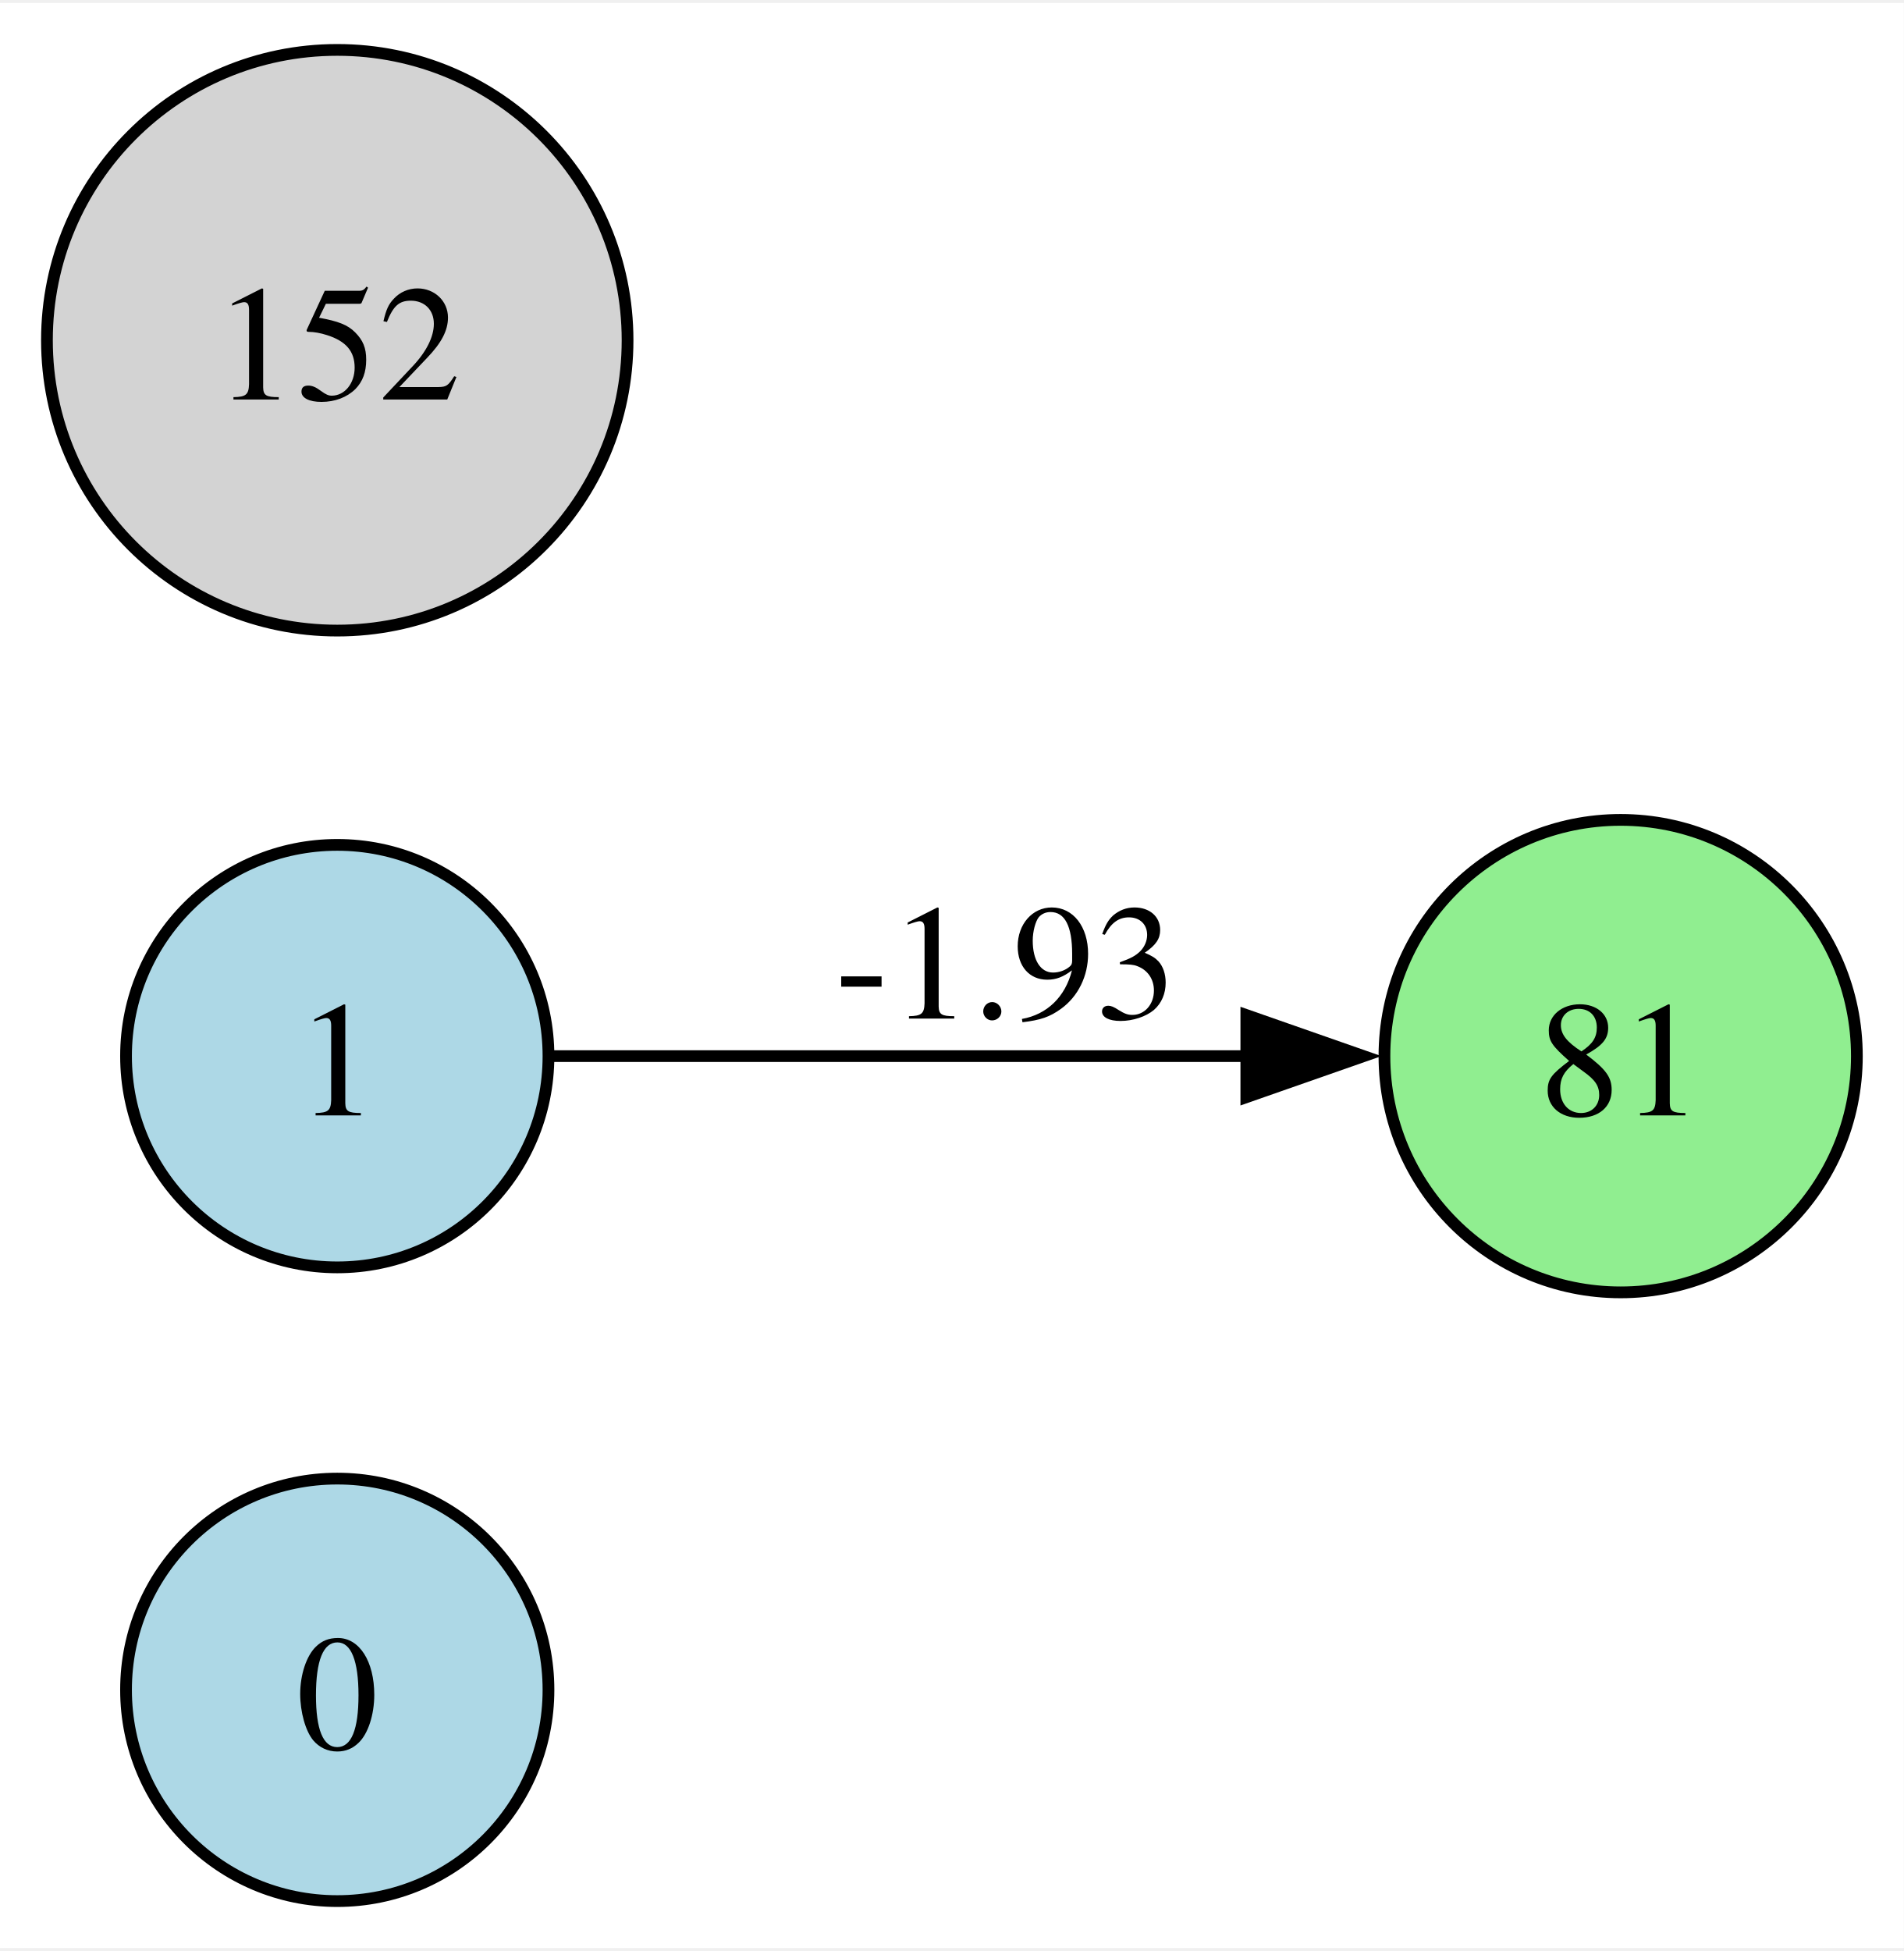
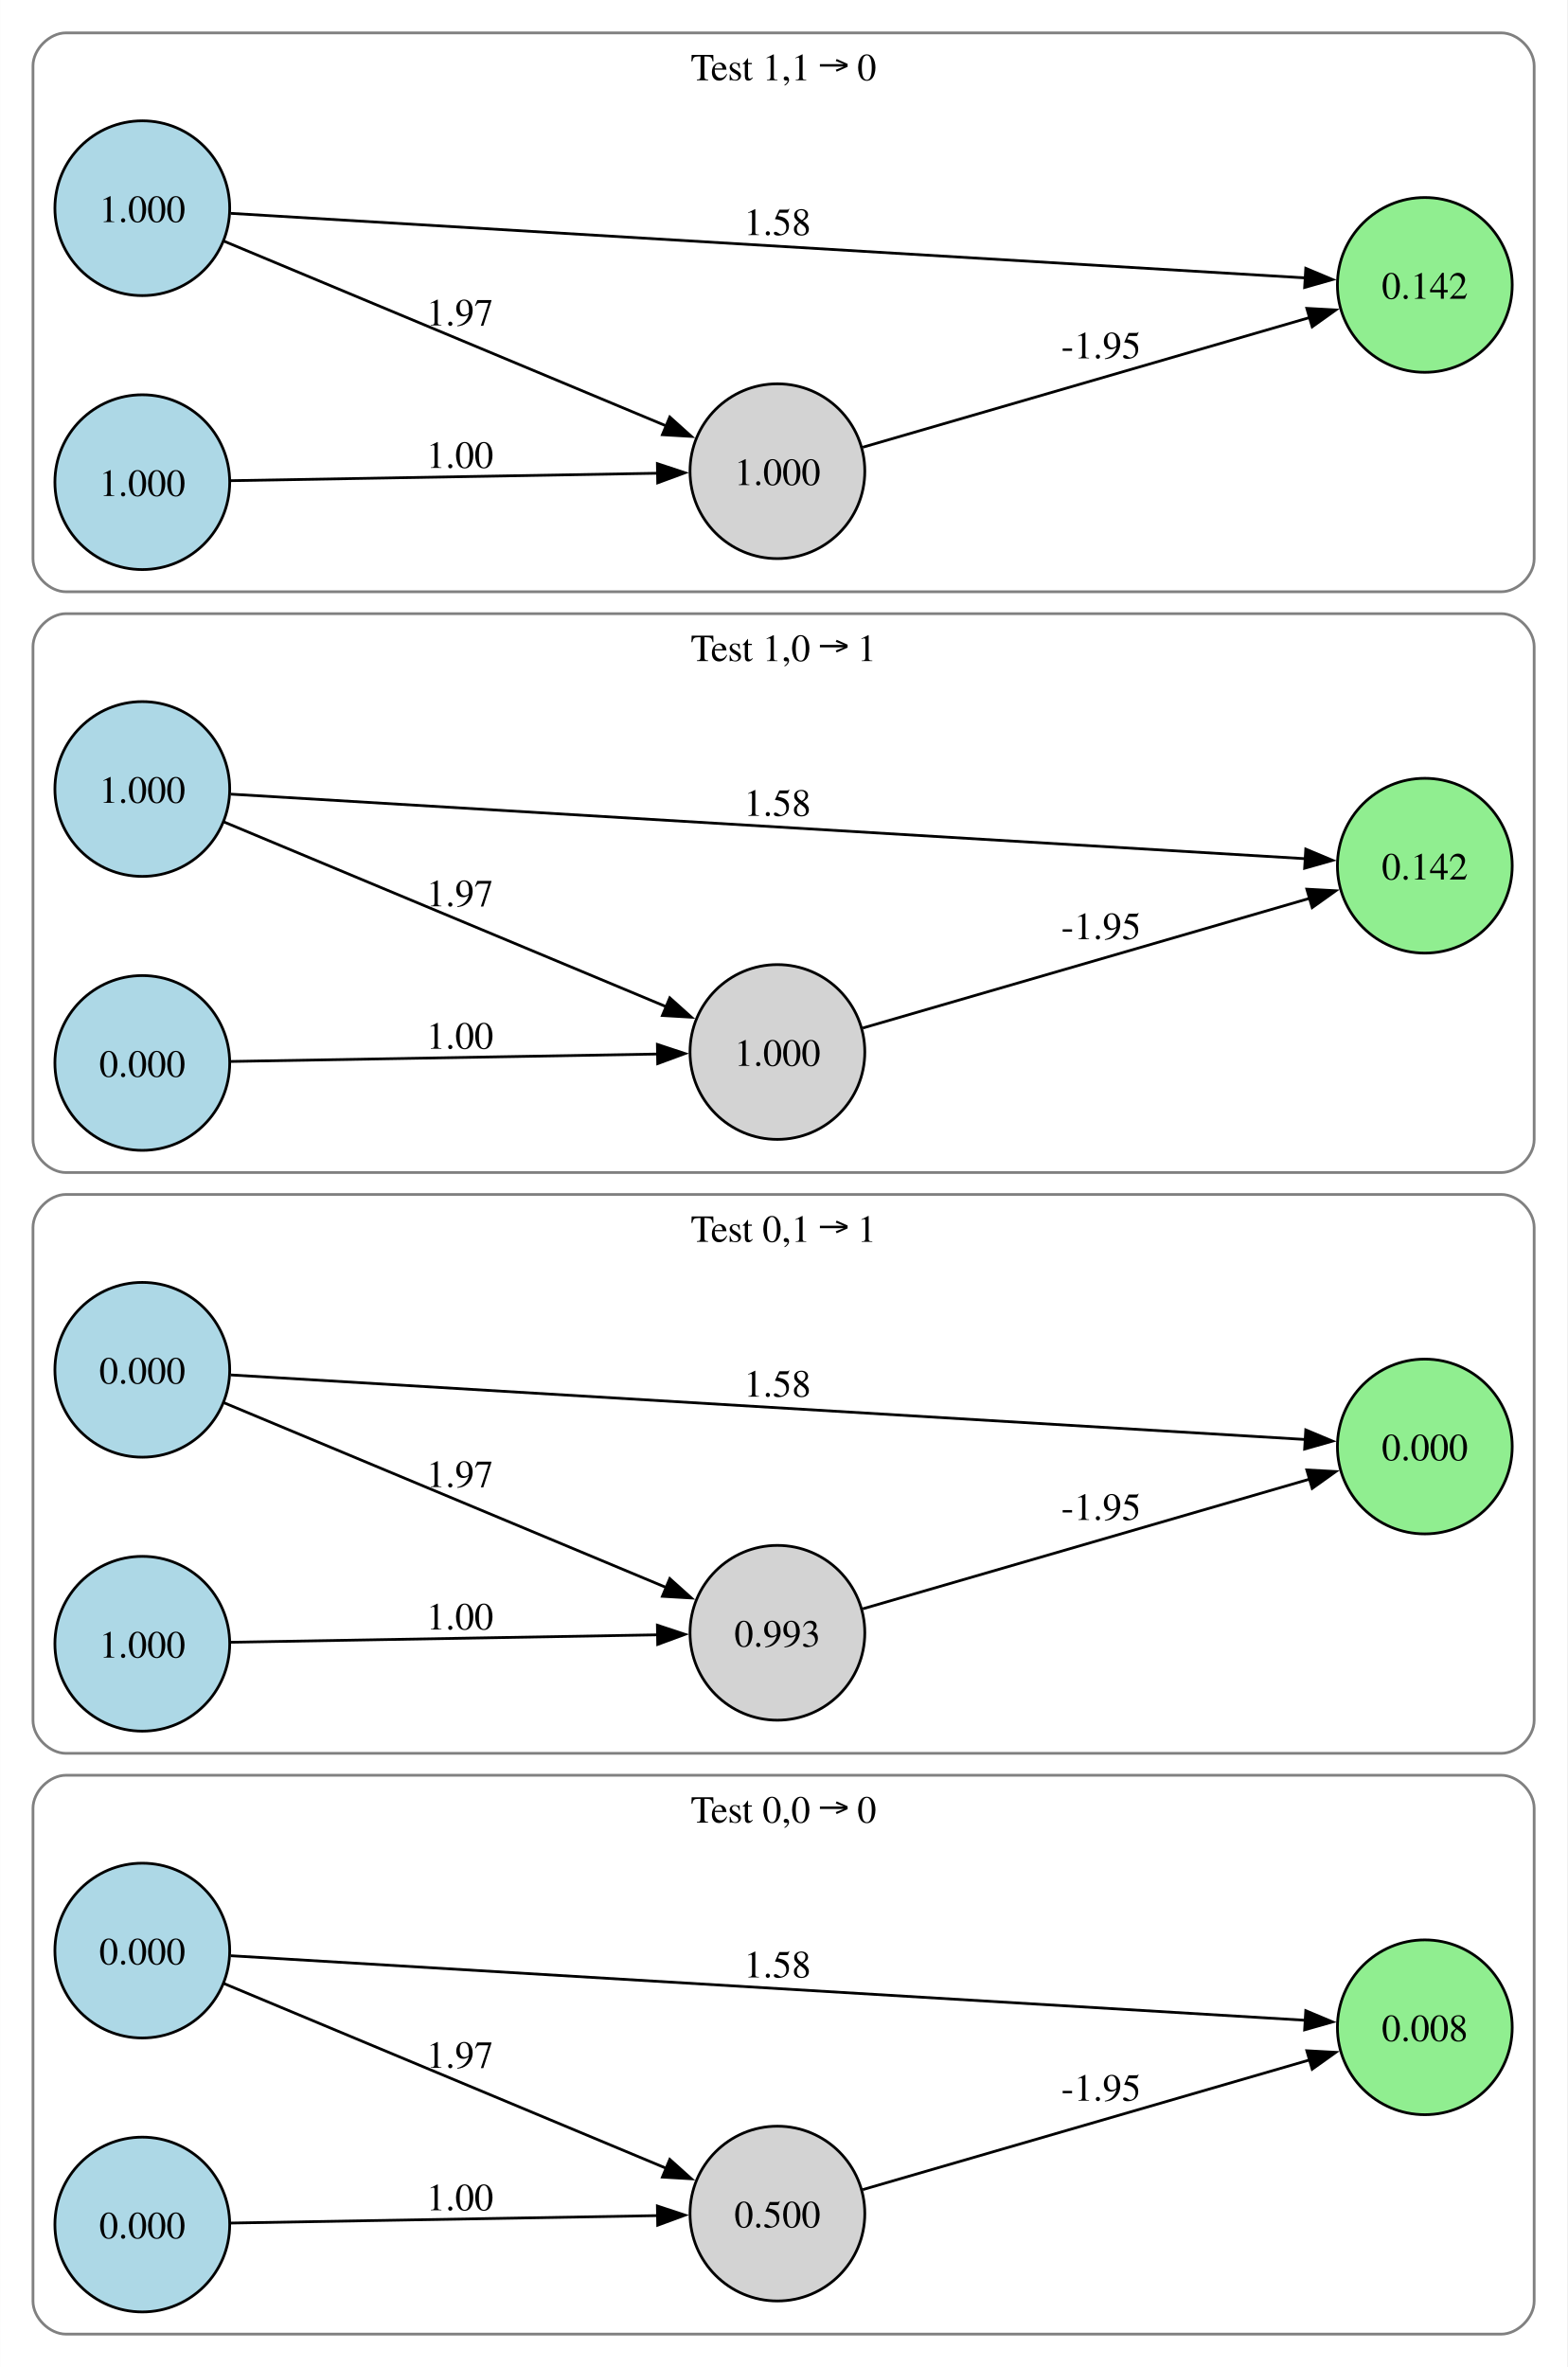
- <svg xmlns="http://www.w3.org/2000/svg" width="162pt" height="166pt" viewBox="0.00 0.00 162.24 165.74">
-   <g id="graph0" class="graph" transform="scale(1 1) rotate(0) translate(4 161.74)">
-     <polygon fill="white" stroke="none" points="-4,4 -4,-161.74 158.24,-161.74 158.24,4 -4,4" />
+ <svg xmlns="http://www.w3.org/2000/svg" width="572pt" height="864pt" viewBox="0.00 0.00 571.92 864.00">
+   <g id="graph0" class="graph" transform="scale(1 1) rotate(0) translate(4 860)">
+     <polygon fill="white" stroke="none" points="-4,4 -4,-860 567.92,-860 567.92,4 -4,4" />
+     <g id="clust1" class="cluster">
+       <path fill="none" stroke="gray" d="M20,-8C20,-8 543.92,-8 543.92,-8 549.92,-8 555.92,-14 555.92,-20 555.92,-20 555.92,-200 555.92,-200 555.92,-206 549.92,-212 543.92,-212 543.92,-212 20,-212 20,-212 14,-212 8,-206 8,-200 8,-200 8,-20 8,-20 8,-14 14,-8 20,-8" />
+       <text text-anchor="middle" x="281.96" y="-194.7" font-family="Times,serif" font-size="14.00">Test 0,0 → 0</text>
+     </g>
+     <g id="clust2" class="cluster">
+       <path fill="none" stroke="gray" d="M20,-220C20,-220 543.92,-220 543.92,-220 549.92,-220 555.92,-226 555.92,-232 555.92,-232 555.92,-412 555.92,-412 555.92,-418 549.92,-424 543.92,-424 543.92,-424 20,-424 20,-424 14,-424 8,-418 8,-412 8,-412 8,-232 8,-232 8,-226 14,-220 20,-220" />
+       <text text-anchor="middle" x="281.96" y="-406.7" font-family="Times,serif" font-size="14.00">Test 0,1 → 1</text>
+     </g>
+     <g id="clust3" class="cluster">
+       <path fill="none" stroke="gray" d="M20,-432C20,-432 543.92,-432 543.92,-432 549.92,-432 555.92,-438 555.92,-444 555.92,-444 555.92,-624 555.92,-624 555.92,-630 549.92,-636 543.92,-636 543.92,-636 20,-636 20,-636 14,-636 8,-630 8,-624 8,-624 8,-444 8,-444 8,-438 14,-432 20,-432" />
+       <text text-anchor="middle" x="281.96" y="-618.7" font-family="Times,serif" font-size="14.00">Test 1,0 → 1</text>
+     </g>
+     <g id="clust4" class="cluster">
+       <path fill="none" stroke="gray" d="M20,-644C20,-644 543.92,-644 543.92,-644 549.92,-644 555.92,-650 555.92,-656 555.92,-656 555.92,-836 555.92,-836 555.92,-842 549.92,-848 543.92,-848 543.92,-848 20,-848 20,-848 14,-848 8,-842 8,-836 8,-836 8,-656 8,-656 8,-650 14,-644 20,-644" />
+       <text text-anchor="middle" x="281.96" y="-830.7" font-family="Times,serif" font-size="14.00">Test 1,1 → 0</text>
+     </g>
    <g id="node1" class="node">
-       <ellipse fill="lightblue" stroke="black" cx="24.74" cy="-18" rx="18" ry="18" />
-       <text text-anchor="middle" x="24.74" y="-12.95" font-family="Times,serif" font-size="14.00">0</text>
+       <ellipse fill="lightblue" stroke="black" cx="47.9" cy="-148" rx="31.9" ry="31.9" />
+       <text text-anchor="middle" x="47.9" y="-142.95" font-family="Times,serif" font-size="14.00">0.000</text>
+     </g>
+     <g id="node3" class="node">
+       <ellipse fill="lightgreen" stroke="black" cx="516.01" cy="-120" rx="31.9" ry="31.9" />
+       <text text-anchor="middle" x="516.01" y="-114.95" font-family="Times,serif" font-size="14.00">0.008</text>
+     </g>
+     <g id="edge1" class="edge">
+       <path fill="none" stroke="black" d="M80.21,-146.12C161.56,-141.23 379.7,-128.13 472.4,-122.56" />
+       <polygon fill="black" stroke="black" points="472.56,-126.06 482.33,-121.96 472.14,-119.07 472.56,-126.06" />
+       <text text-anchor="middle" x="279.71" y="-138.2" font-family="Times,serif" font-size="14.00">1.58</text>
+     </g>
+     <g id="node4" class="node">
+       <ellipse fill="lightgray" stroke="black" cx="279.71" cy="-52" rx="31.9" ry="31.9" />
+       <text text-anchor="middle" x="279.71" y="-46.95" font-family="Times,serif" font-size="14.00">0.500</text>
+     </g>
+     <g id="edge4" class="edge">
+       <path fill="none" stroke="black" d="M77.54,-136.04C118.31,-119 193.22,-87.71 239.23,-68.49" />
+       <polygon fill="black" stroke="black" points="240.43,-71.78 248.31,-64.7 237.73,-65.32 240.43,-71.78" />
+       <text text-anchor="middle" x="163.81" y="-105.2" font-family="Times,serif" font-size="14.00">1.97</text>
    </g>
    <g id="node2" class="node">
-       <ellipse fill="lightblue" stroke="black" cx="24.74" cy="-72" rx="18" ry="18" />
-       <text text-anchor="middle" x="24.74" y="-66.95" font-family="Times,serif" font-size="14.00">1</text>
+       <ellipse fill="lightblue" stroke="black" cx="47.9" cy="-48" rx="31.9" ry="31.9" />
+       <text text-anchor="middle" x="47.9" y="-42.95" font-family="Times,serif" font-size="14.00">0.000</text>
    </g>
-     <g id="node3" class="node">
-       <ellipse fill="lightgreen" stroke="black" cx="134.11" cy="-72" rx="20.13" ry="20.13" />
-       <text text-anchor="middle" x="134.11" y="-66.95" font-family="Times,serif" font-size="14.00">81</text>
+     <g id="edge2" class="edge">
+       <path fill="none" stroke="black" d="M79.9,-48.54C120.16,-49.24 190.64,-50.47 235.96,-51.26" />
+       <polygon fill="black" stroke="black" points="235.9,-54.76 245.96,-51.43 236.02,-47.76 235.9,-54.76" />
+       <text text-anchor="middle" x="163.81" y="-53.2" font-family="Times,serif" font-size="14.00">1.00</text>
    </g>
-     <g id="edge1" class="edge">
-       <path fill="none" stroke="black" d="M42.99,-72C58.99,-72 83.17,-72 102.46,-72" />
-       <polygon fill="black" stroke="black" points="102.21,-75.5 112.21,-72 102.21,-68.5 102.21,-75.5" />
-       <text text-anchor="middle" x="81.72" y="-75.2" font-family="Times,serif" font-size="14.00">-1.93</text>
+     <g id="edge3" class="edge">
+       <path fill="none" stroke="black" d="M310.86,-60.75C352.42,-72.81 427.45,-94.59 474.06,-108.12" />
+       <polygon fill="black" stroke="black" points="472.94,-111.44 483.52,-110.86 474.9,-104.71 472.94,-111.44" />
+       <text text-anchor="middle" x="397.86" y="-93.2" font-family="Times,serif" font-size="14.00">-1.95</text>
    </g>
-     <g id="node4" class="node">
-       <ellipse fill="lightgray" stroke="black" cx="24.74" cy="-133" rx="24.74" ry="24.74" />
-       <text text-anchor="middle" x="24.74" y="-127.95" font-family="Times,serif" font-size="14.00">152</text>
+     <g id="node5" class="node">
+       <ellipse fill="lightblue" stroke="black" cx="47.9" cy="-360" rx="31.9" ry="31.9" />
+       <text text-anchor="middle" x="47.9" y="-354.95" font-family="Times,serif" font-size="14.00">0.000</text>
+     </g>
+     <g id="node7" class="node">
+       <ellipse fill="lightgreen" stroke="black" cx="516.01" cy="-332" rx="31.9" ry="31.9" />
+       <text text-anchor="middle" x="516.01" y="-326.95" font-family="Times,serif" font-size="14.00">0.000</text>
+     </g>
+     <g id="edge5" class="edge">
+       <path fill="none" stroke="black" d="M80.21,-358.12C161.56,-353.23 379.7,-340.13 472.4,-334.56" />
+       <polygon fill="black" stroke="black" points="472.56,-338.06 482.33,-333.96 472.14,-331.07 472.56,-338.06" />
+       <text text-anchor="middle" x="279.71" y="-350.2" font-family="Times,serif" font-size="14.00">1.58</text>
+     </g>
+     <g id="node8" class="node">
+       <ellipse fill="lightgray" stroke="black" cx="279.71" cy="-264" rx="31.9" ry="31.9" />
+       <text text-anchor="middle" x="279.71" y="-258.95" font-family="Times,serif" font-size="14.00">0.993</text>
+     </g>
+     <g id="edge8" class="edge">
+       <path fill="none" stroke="black" d="M77.54,-348.04C118.31,-331 193.22,-299.71 239.23,-280.49" />
+       <polygon fill="black" stroke="black" points="240.43,-283.78 248.31,-276.7 237.73,-277.32 240.43,-283.78" />
+       <text text-anchor="middle" x="163.81" y="-317.2" font-family="Times,serif" font-size="14.00">1.97</text>
+     </g>
+     <g id="node6" class="node">
+       <ellipse fill="lightblue" stroke="black" cx="47.9" cy="-260" rx="31.9" ry="31.9" />
+       <text text-anchor="middle" x="47.9" y="-254.95" font-family="Times,serif" font-size="14.00">1.000</text>
+     </g>
+     <g id="edge6" class="edge">
+       <path fill="none" stroke="black" d="M79.9,-260.54C120.16,-261.24 190.64,-262.47 235.96,-263.26" />
+       <polygon fill="black" stroke="black" points="235.9,-266.76 245.96,-263.43 236.02,-259.76 235.9,-266.76" />
+       <text text-anchor="middle" x="163.81" y="-265.2" font-family="Times,serif" font-size="14.00">1.00</text>
+     </g>
+     <g id="edge7" class="edge">
+       <path fill="none" stroke="black" d="M310.86,-272.75C352.42,-284.81 427.45,-306.59 474.06,-320.12" />
+       <polygon fill="black" stroke="black" points="472.94,-323.44 483.52,-322.86 474.9,-316.71 472.94,-323.44" />
+       <text text-anchor="middle" x="397.86" y="-305.2" font-family="Times,serif" font-size="14.00">-1.95</text>
+     </g>
+     <g id="node9" class="node">
+       <ellipse fill="lightblue" stroke="black" cx="47.9" cy="-572" rx="31.9" ry="31.9" />
+       <text text-anchor="middle" x="47.9" y="-566.95" font-family="Times,serif" font-size="14.00">1.000</text>
+     </g>
+     <g id="node11" class="node">
+       <ellipse fill="lightgreen" stroke="black" cx="516.01" cy="-544" rx="31.9" ry="31.9" />
+       <text text-anchor="middle" x="516.01" y="-538.95" font-family="Times,serif" font-size="14.00">0.142</text>
+     </g>
+     <g id="edge9" class="edge">
+       <path fill="none" stroke="black" d="M80.21,-570.12C161.56,-565.23 379.7,-552.13 472.4,-546.56" />
+       <polygon fill="black" stroke="black" points="472.56,-550.06 482.33,-545.96 472.14,-543.07 472.56,-550.06" />
+       <text text-anchor="middle" x="279.71" y="-562.2" font-family="Times,serif" font-size="14.00">1.58</text>
+     </g>
+     <g id="node12" class="node">
+       <ellipse fill="lightgray" stroke="black" cx="279.71" cy="-476" rx="31.9" ry="31.9" />
+       <text text-anchor="middle" x="279.71" y="-470.95" font-family="Times,serif" font-size="14.00">1.000</text>
+     </g>
+     <g id="edge12" class="edge">
+       <path fill="none" stroke="black" d="M77.54,-560.04C118.31,-543 193.22,-511.71 239.23,-492.49" />
+       <polygon fill="black" stroke="black" points="240.43,-495.78 248.31,-488.7 237.73,-489.32 240.43,-495.78" />
+       <text text-anchor="middle" x="163.81" y="-529.2" font-family="Times,serif" font-size="14.00">1.97</text>
+     </g>
+     <g id="node10" class="node">
+       <ellipse fill="lightblue" stroke="black" cx="47.9" cy="-472" rx="31.9" ry="31.9" />
+       <text text-anchor="middle" x="47.9" y="-466.95" font-family="Times,serif" font-size="14.00">0.000</text>
+     </g>
+     <g id="edge10" class="edge">
+       <path fill="none" stroke="black" d="M79.9,-472.54C120.16,-473.24 190.64,-474.47 235.96,-475.26" />
+       <polygon fill="black" stroke="black" points="235.9,-478.76 245.96,-475.43 236.02,-471.76 235.9,-478.76" />
+       <text text-anchor="middle" x="163.81" y="-477.2" font-family="Times,serif" font-size="14.00">1.00</text>
+     </g>
+     <g id="edge11" class="edge">
+       <path fill="none" stroke="black" d="M310.86,-484.75C352.42,-496.81 427.45,-518.59 474.06,-532.12" />
+       <polygon fill="black" stroke="black" points="472.94,-535.44 483.52,-534.86 474.9,-528.71 472.94,-535.44" />
+       <text text-anchor="middle" x="397.86" y="-517.2" font-family="Times,serif" font-size="14.00">-1.95</text>
+     </g>
+     <g id="node13" class="node">
+       <ellipse fill="lightblue" stroke="black" cx="47.9" cy="-784" rx="31.9" ry="31.9" />
+       <text text-anchor="middle" x="47.9" y="-778.95" font-family="Times,serif" font-size="14.00">1.000</text>
+     </g>
+     <g id="node15" class="node">
+       <ellipse fill="lightgreen" stroke="black" cx="516.01" cy="-756" rx="31.9" ry="31.9" />
+       <text text-anchor="middle" x="516.01" y="-750.95" font-family="Times,serif" font-size="14.00">0.142</text>
+     </g>
+     <g id="edge13" class="edge">
+       <path fill="none" stroke="black" d="M80.21,-782.12C161.56,-777.23 379.7,-764.13 472.4,-758.56" />
+       <polygon fill="black" stroke="black" points="472.56,-762.06 482.33,-757.96 472.14,-755.07 472.56,-762.06" />
+       <text text-anchor="middle" x="279.71" y="-774.2" font-family="Times,serif" font-size="14.00">1.58</text>
+     </g>
+     <g id="node16" class="node">
+       <ellipse fill="lightgray" stroke="black" cx="279.71" cy="-688" rx="31.9" ry="31.9" />
+       <text text-anchor="middle" x="279.71" y="-682.95" font-family="Times,serif" font-size="14.00">1.000</text>
+     </g>
+     <g id="edge16" class="edge">
+       <path fill="none" stroke="black" d="M77.54,-772.04C118.31,-755 193.22,-723.71 239.23,-704.49" />
+       <polygon fill="black" stroke="black" points="240.43,-707.78 248.31,-700.7 237.73,-701.32 240.43,-707.78" />
+       <text text-anchor="middle" x="163.81" y="-741.2" font-family="Times,serif" font-size="14.00">1.97</text>
+     </g>
+     <g id="node14" class="node">
+       <ellipse fill="lightblue" stroke="black" cx="47.9" cy="-684" rx="31.9" ry="31.9" />
+       <text text-anchor="middle" x="47.9" y="-678.95" font-family="Times,serif" font-size="14.00">1.000</text>
+     </g>
+     <g id="edge14" class="edge">
+       <path fill="none" stroke="black" d="M79.9,-684.54C120.16,-685.24 190.64,-686.47 235.96,-687.26" />
+       <polygon fill="black" stroke="black" points="235.9,-690.76 245.96,-687.43 236.02,-683.76 235.9,-690.76" />
+       <text text-anchor="middle" x="163.81" y="-689.2" font-family="Times,serif" font-size="14.00">1.00</text>
+     </g>
+     <g id="edge15" class="edge">
+       <path fill="none" stroke="black" d="M310.86,-696.75C352.42,-708.81 427.45,-730.59 474.06,-744.12" />
+       <polygon fill="black" stroke="black" points="472.94,-747.44 483.52,-746.86 474.9,-740.71 472.94,-747.44" />
+       <text text-anchor="middle" x="397.86" y="-729.2" font-family="Times,serif" font-size="14.00">-1.95</text>
    </g>
  </g>
</svg>
